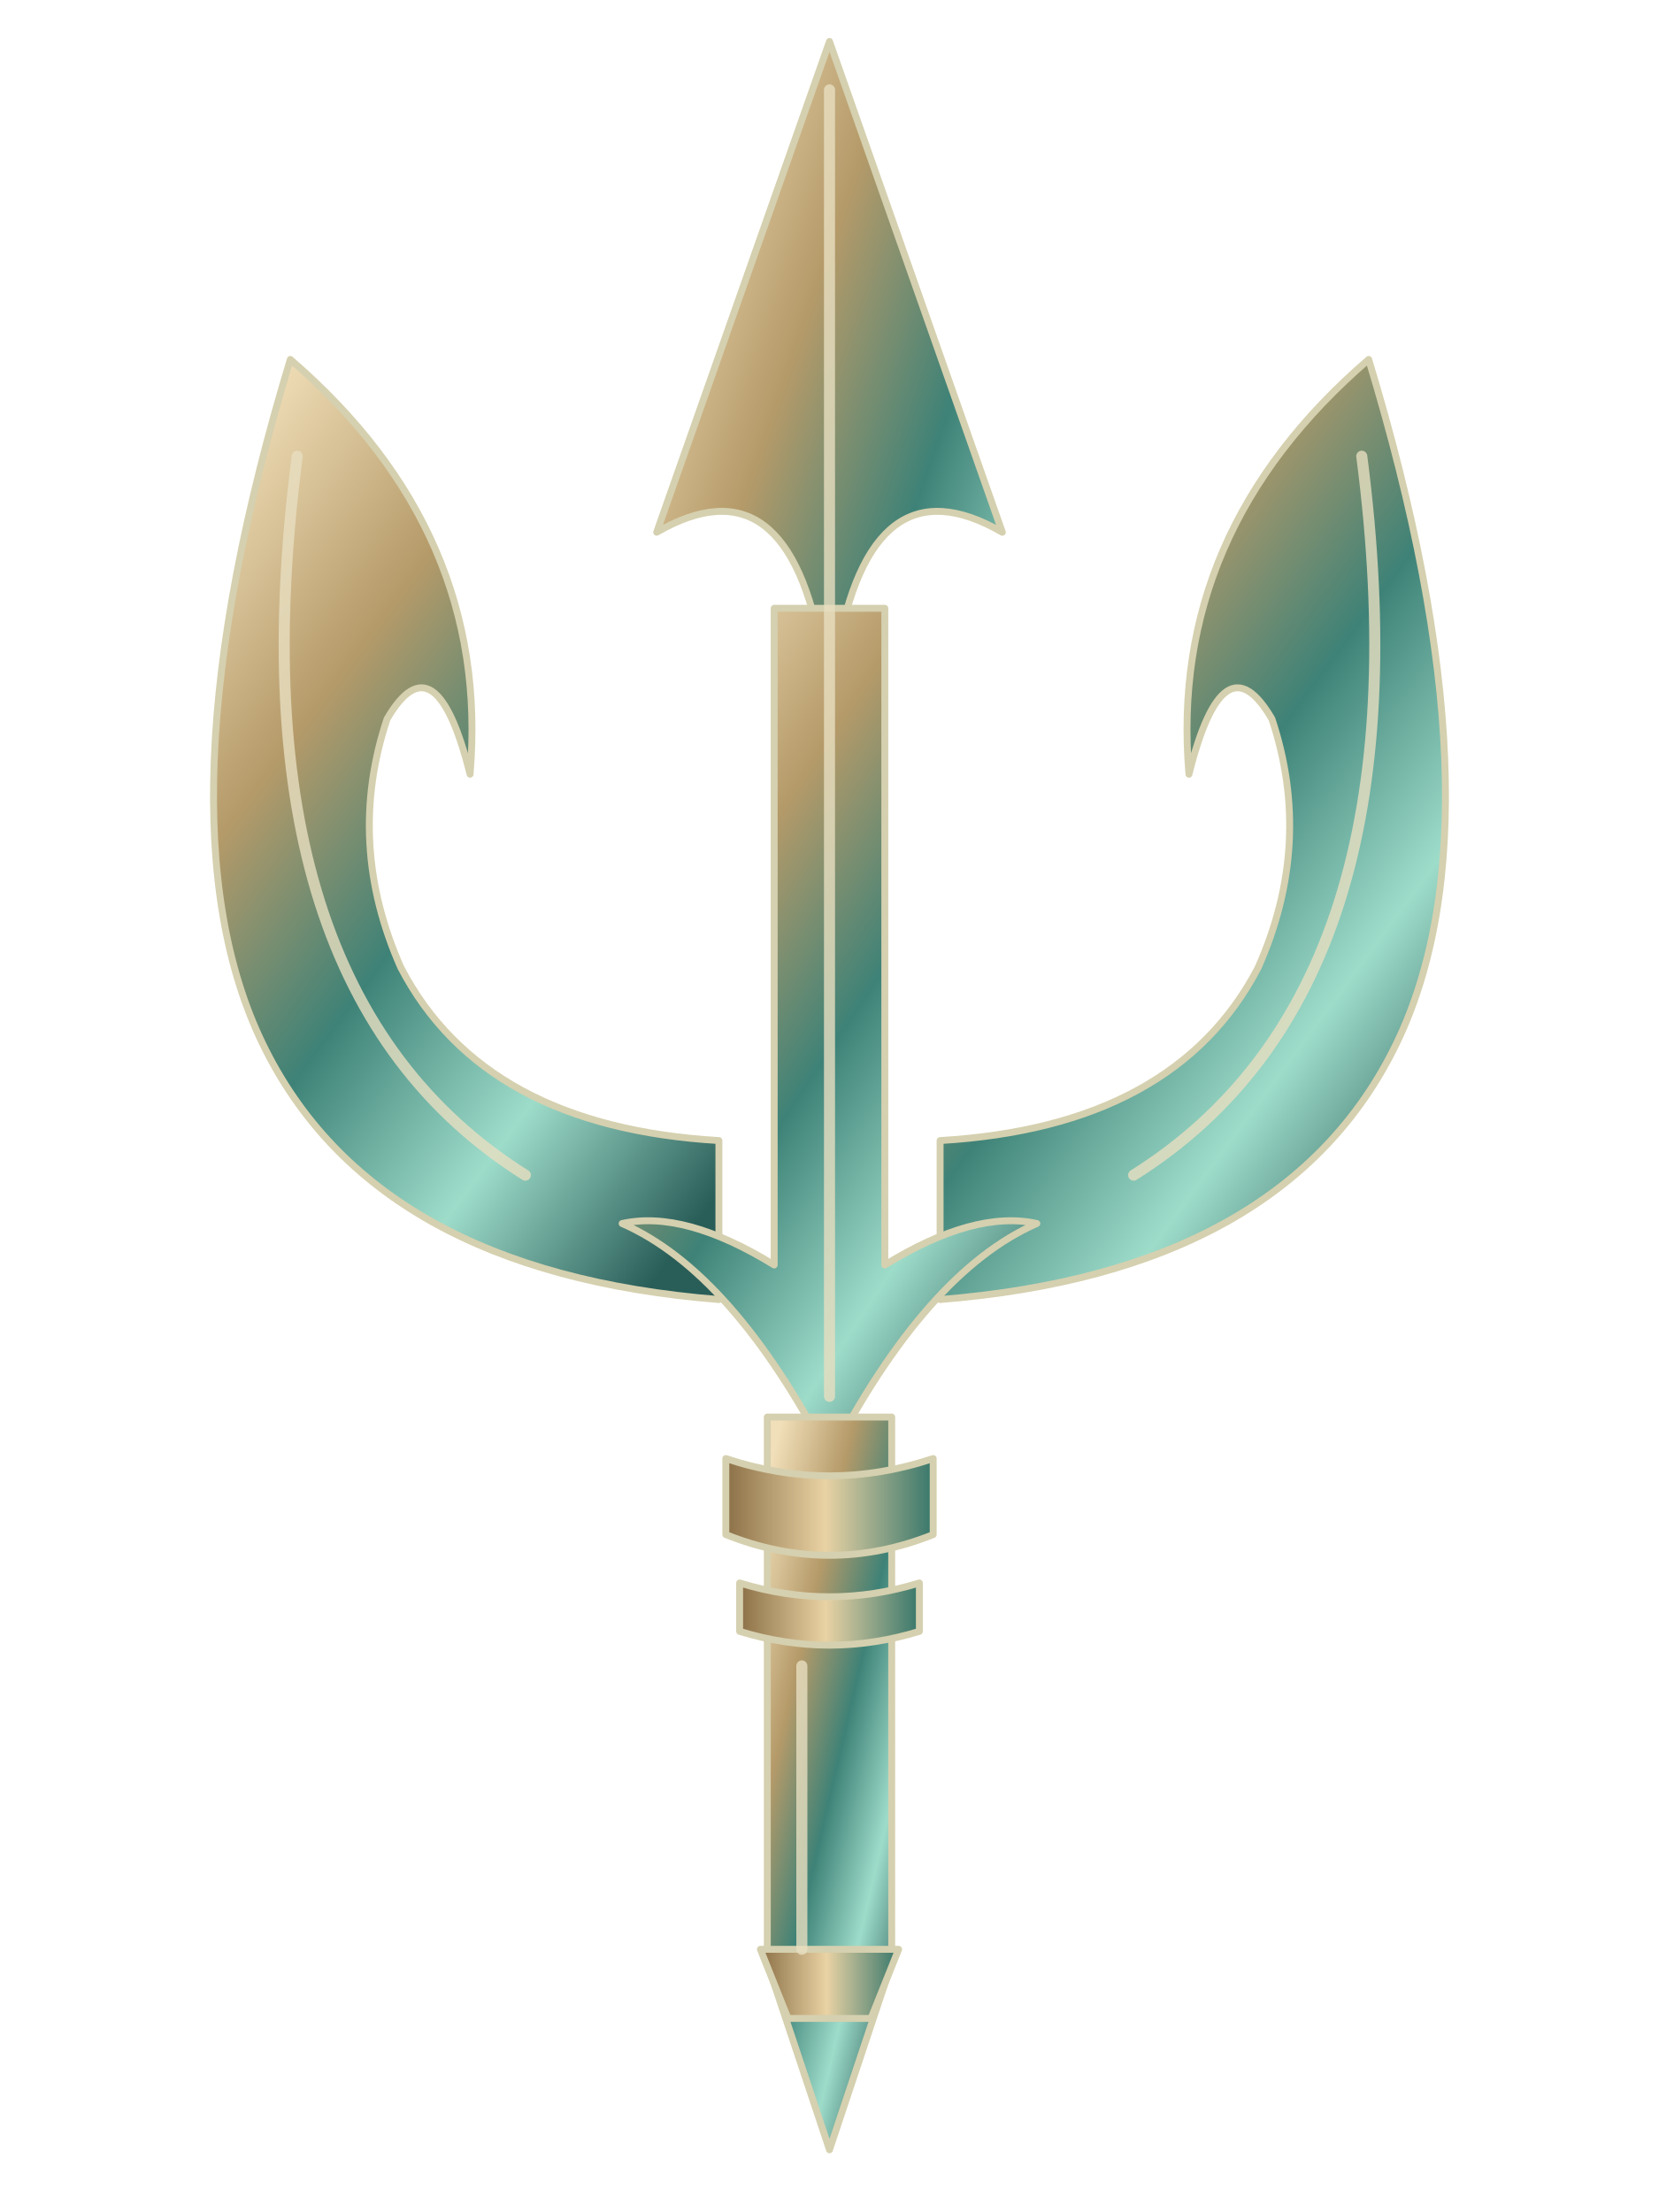
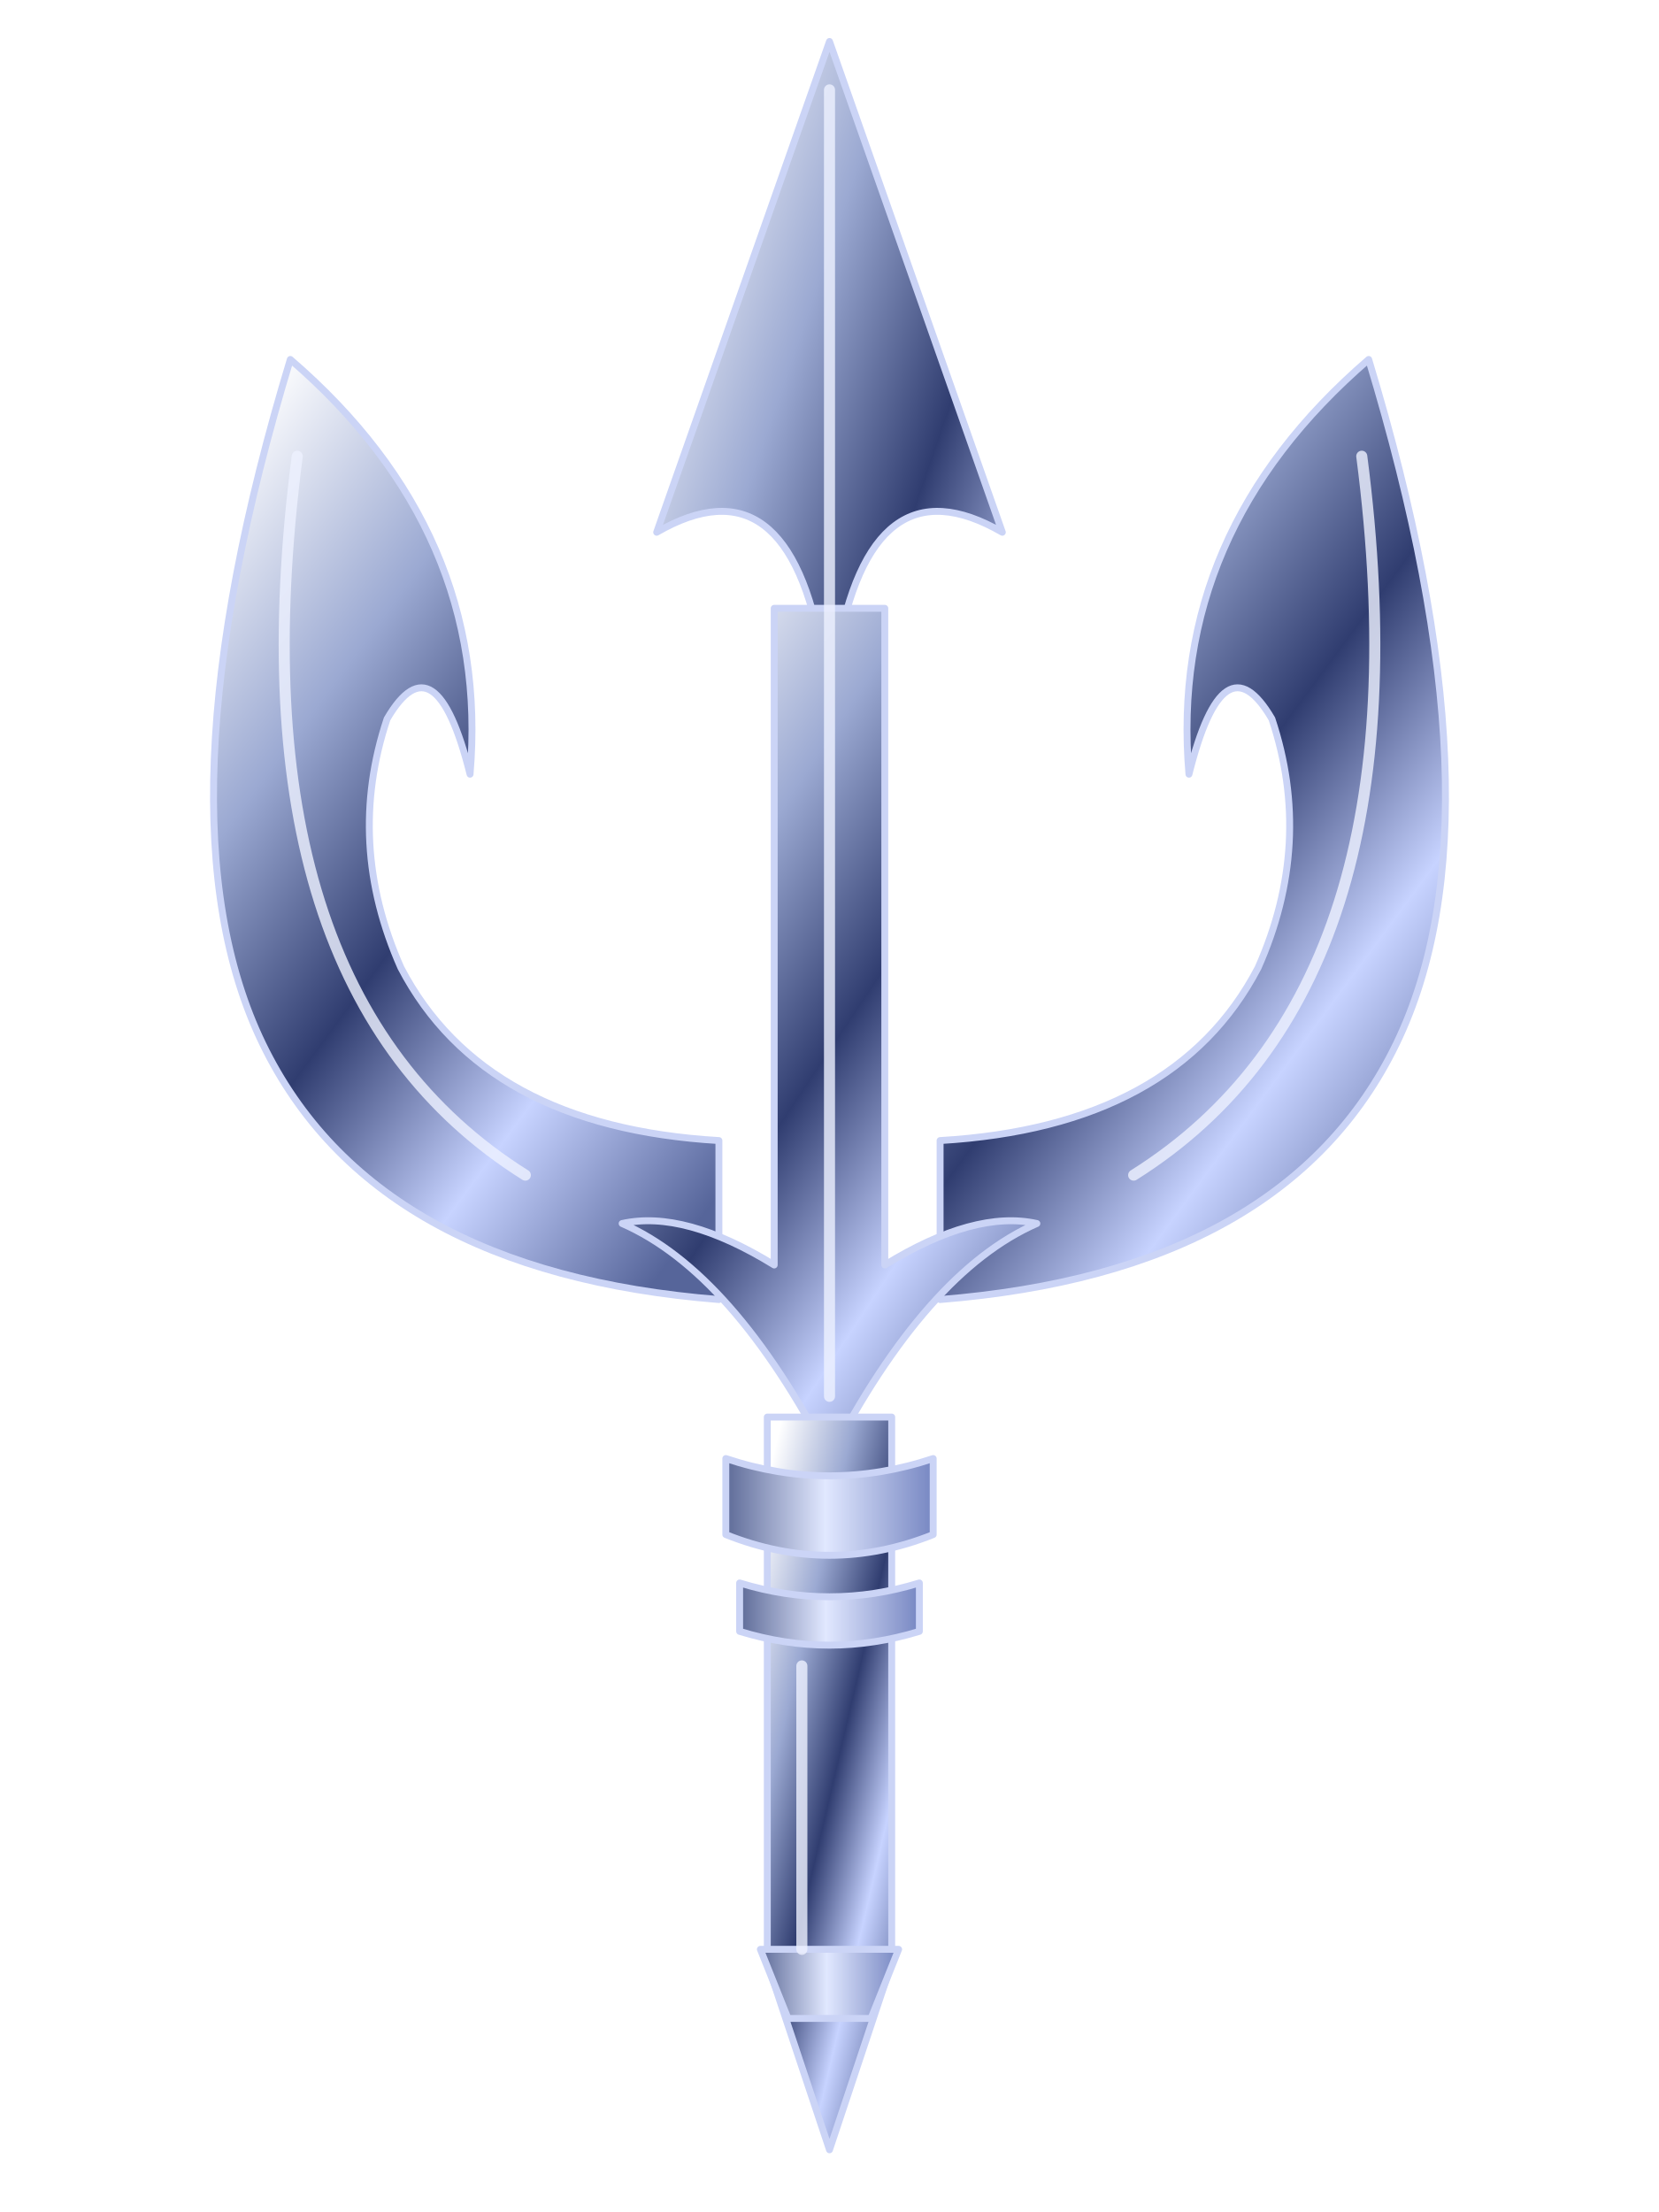
<svg xmlns="http://www.w3.org/2000/svg" viewBox="0 0 240 320" role="img" aria-labelledby="title desc">
  <defs>
    <linearGradient id="metal" x1=".12" y1="0" x2=".85" y2="1">
-       <stop stop-color="#f1dfb9" />
-       <stop offset=".28" stop-color="#b59a69" />
-       <stop offset=".52" stop-color="#3e8277" />
-       <stop offset=".76" stop-color="#9edcca" />
-       <stop offset="1" stop-color="#295d58" />
+       <stop stop-color="#ffffff" />
+       <stop offset=".28" stop-color="#9ba9d2" />
+       <stop offset=".52" stop-color="#303d70" />
+       <stop offset=".76" stop-color="#c7d3ff" />
+       <stop offset="1" stop-color="#56659a" />
    </linearGradient>
    <linearGradient id="edge" x1="0" y1="0" x2="1" y2="0">
-       <stop stop-color="#8c7047" />
-       <stop offset=".48" stop-color="#e9d2a4" />
-       <stop offset="1" stop-color="#37776b" />
+       <stop stop-color="#5e6b98" />
+       <stop offset=".48" stop-color="#e1e8ff" />
+       <stop offset="1" stop-color="#7787c2" />
    </linearGradient>
  </defs>
-   <g fill="url(#metal)" stroke="#d5d0af" stroke-width="1" stroke-linejoin="round">
+   <g fill="url(#metal)" stroke="#cbd4f6" stroke-width="1" stroke-linejoin="round">
    <path d="M120 6 L145 77 Q126 66 121 95 L121 205 L119 205 L119 95 Q114 66 95 77 Z" />
    <path d="M42 52 Q71 77 68 112 Q63 92 56 104 Q50 122 58 140 Q70 163 104 165 L104 188 Q54 184 38 151 Q22 118 42 52 Z" />
    <path d="M198 52 Q169 77 172 112 Q177 92 184 104 Q190 122 182 140 Q170 163 136 165 L136 188 Q186 184 202 151 Q218 118 198 52 Z" />
    <path d="M112 88 L112 183 Q99 175 90 177 Q106 184 120 211 Q134 184 150 177 Q141 175 128 183 L128 88 Z" />
    <path d="M111 205 L129 205 L129 284 L120 311 L111 284 Z" />
    <path d="M105 211 Q120 216 135 211 L135 222 Q120 228 105 222 Z" fill="url(#edge)" />
    <path d="M107 229 Q120 233 133 229 L133 236 Q120 240 107 236 Z" fill="url(#edge)" />
    <path d="M110 282 L130 282 L126 292 L114 292 Z" fill="url(#edge)" />
  </g>
-   <g fill="none" stroke="#e7dec1" stroke-linecap="round" opacity=".8">
+   <g fill="none" stroke="#edf1ff" stroke-linecap="round" opacity=".8">
    <path d="M120 13 L120 202 M43 66 Q33 143 76 170 M197 66 Q207 143 164 170 M116 241 L116 282" stroke-width="1.6" />
  </g>
</svg>
